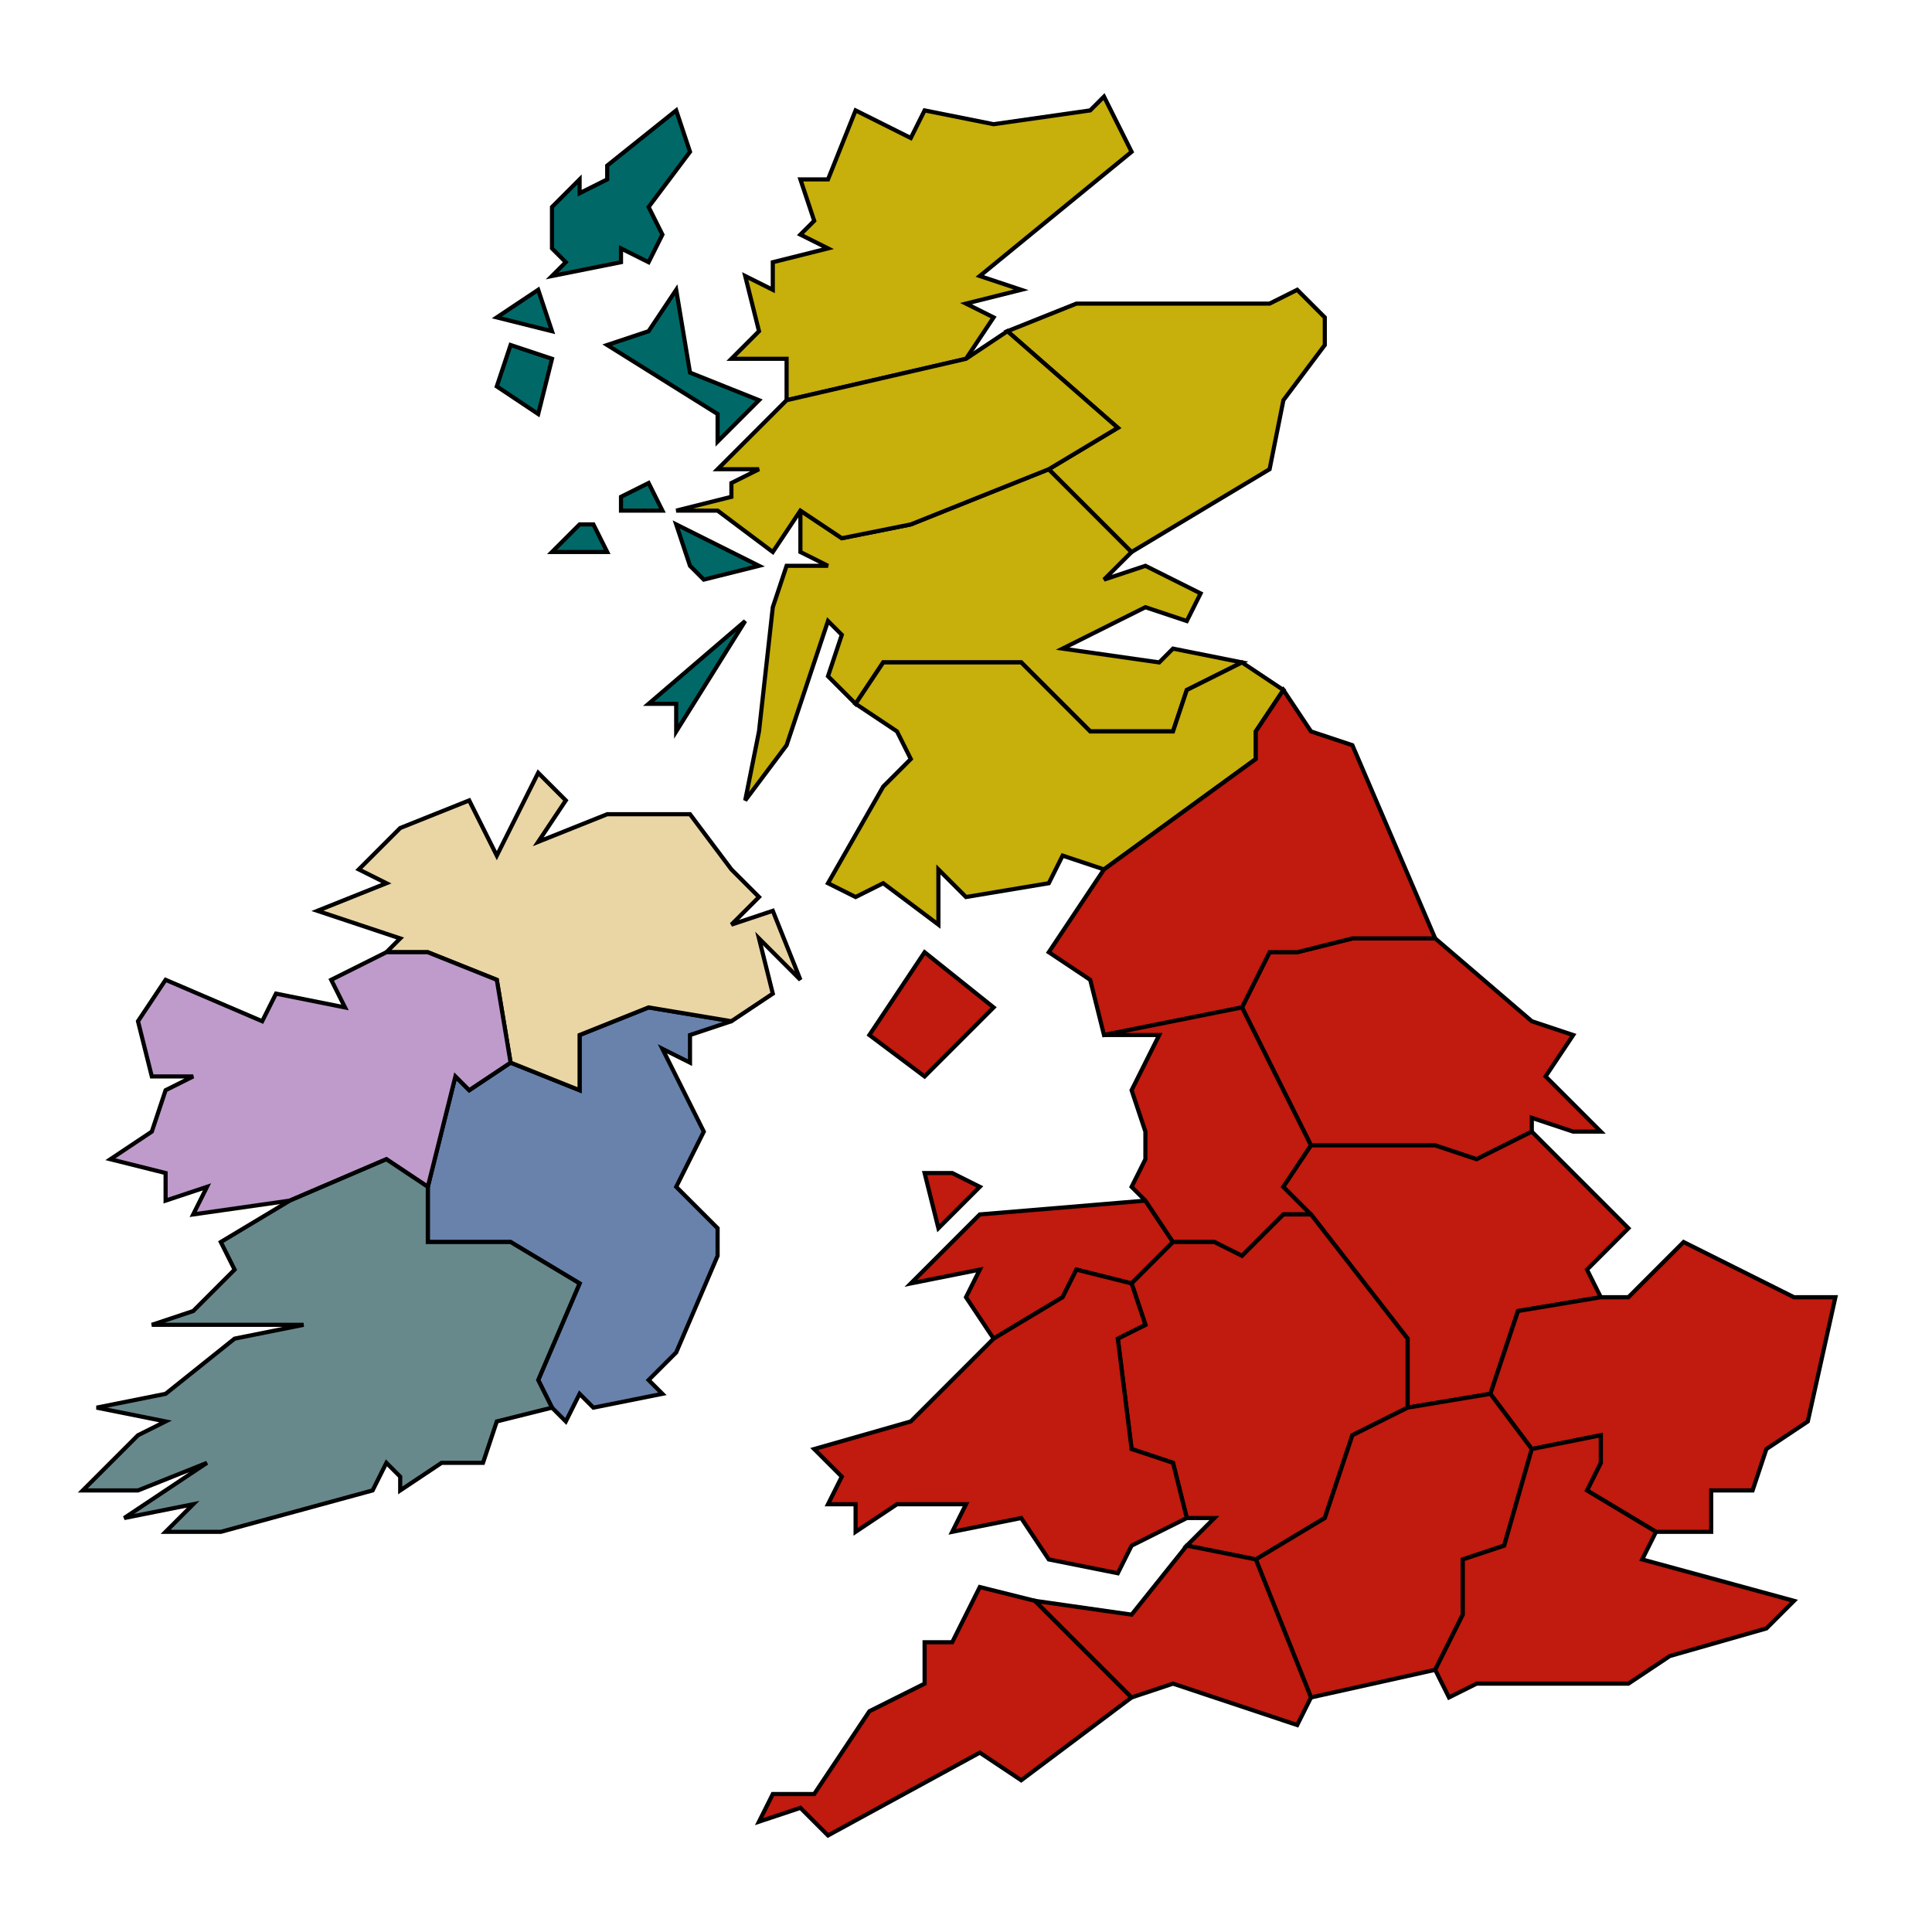
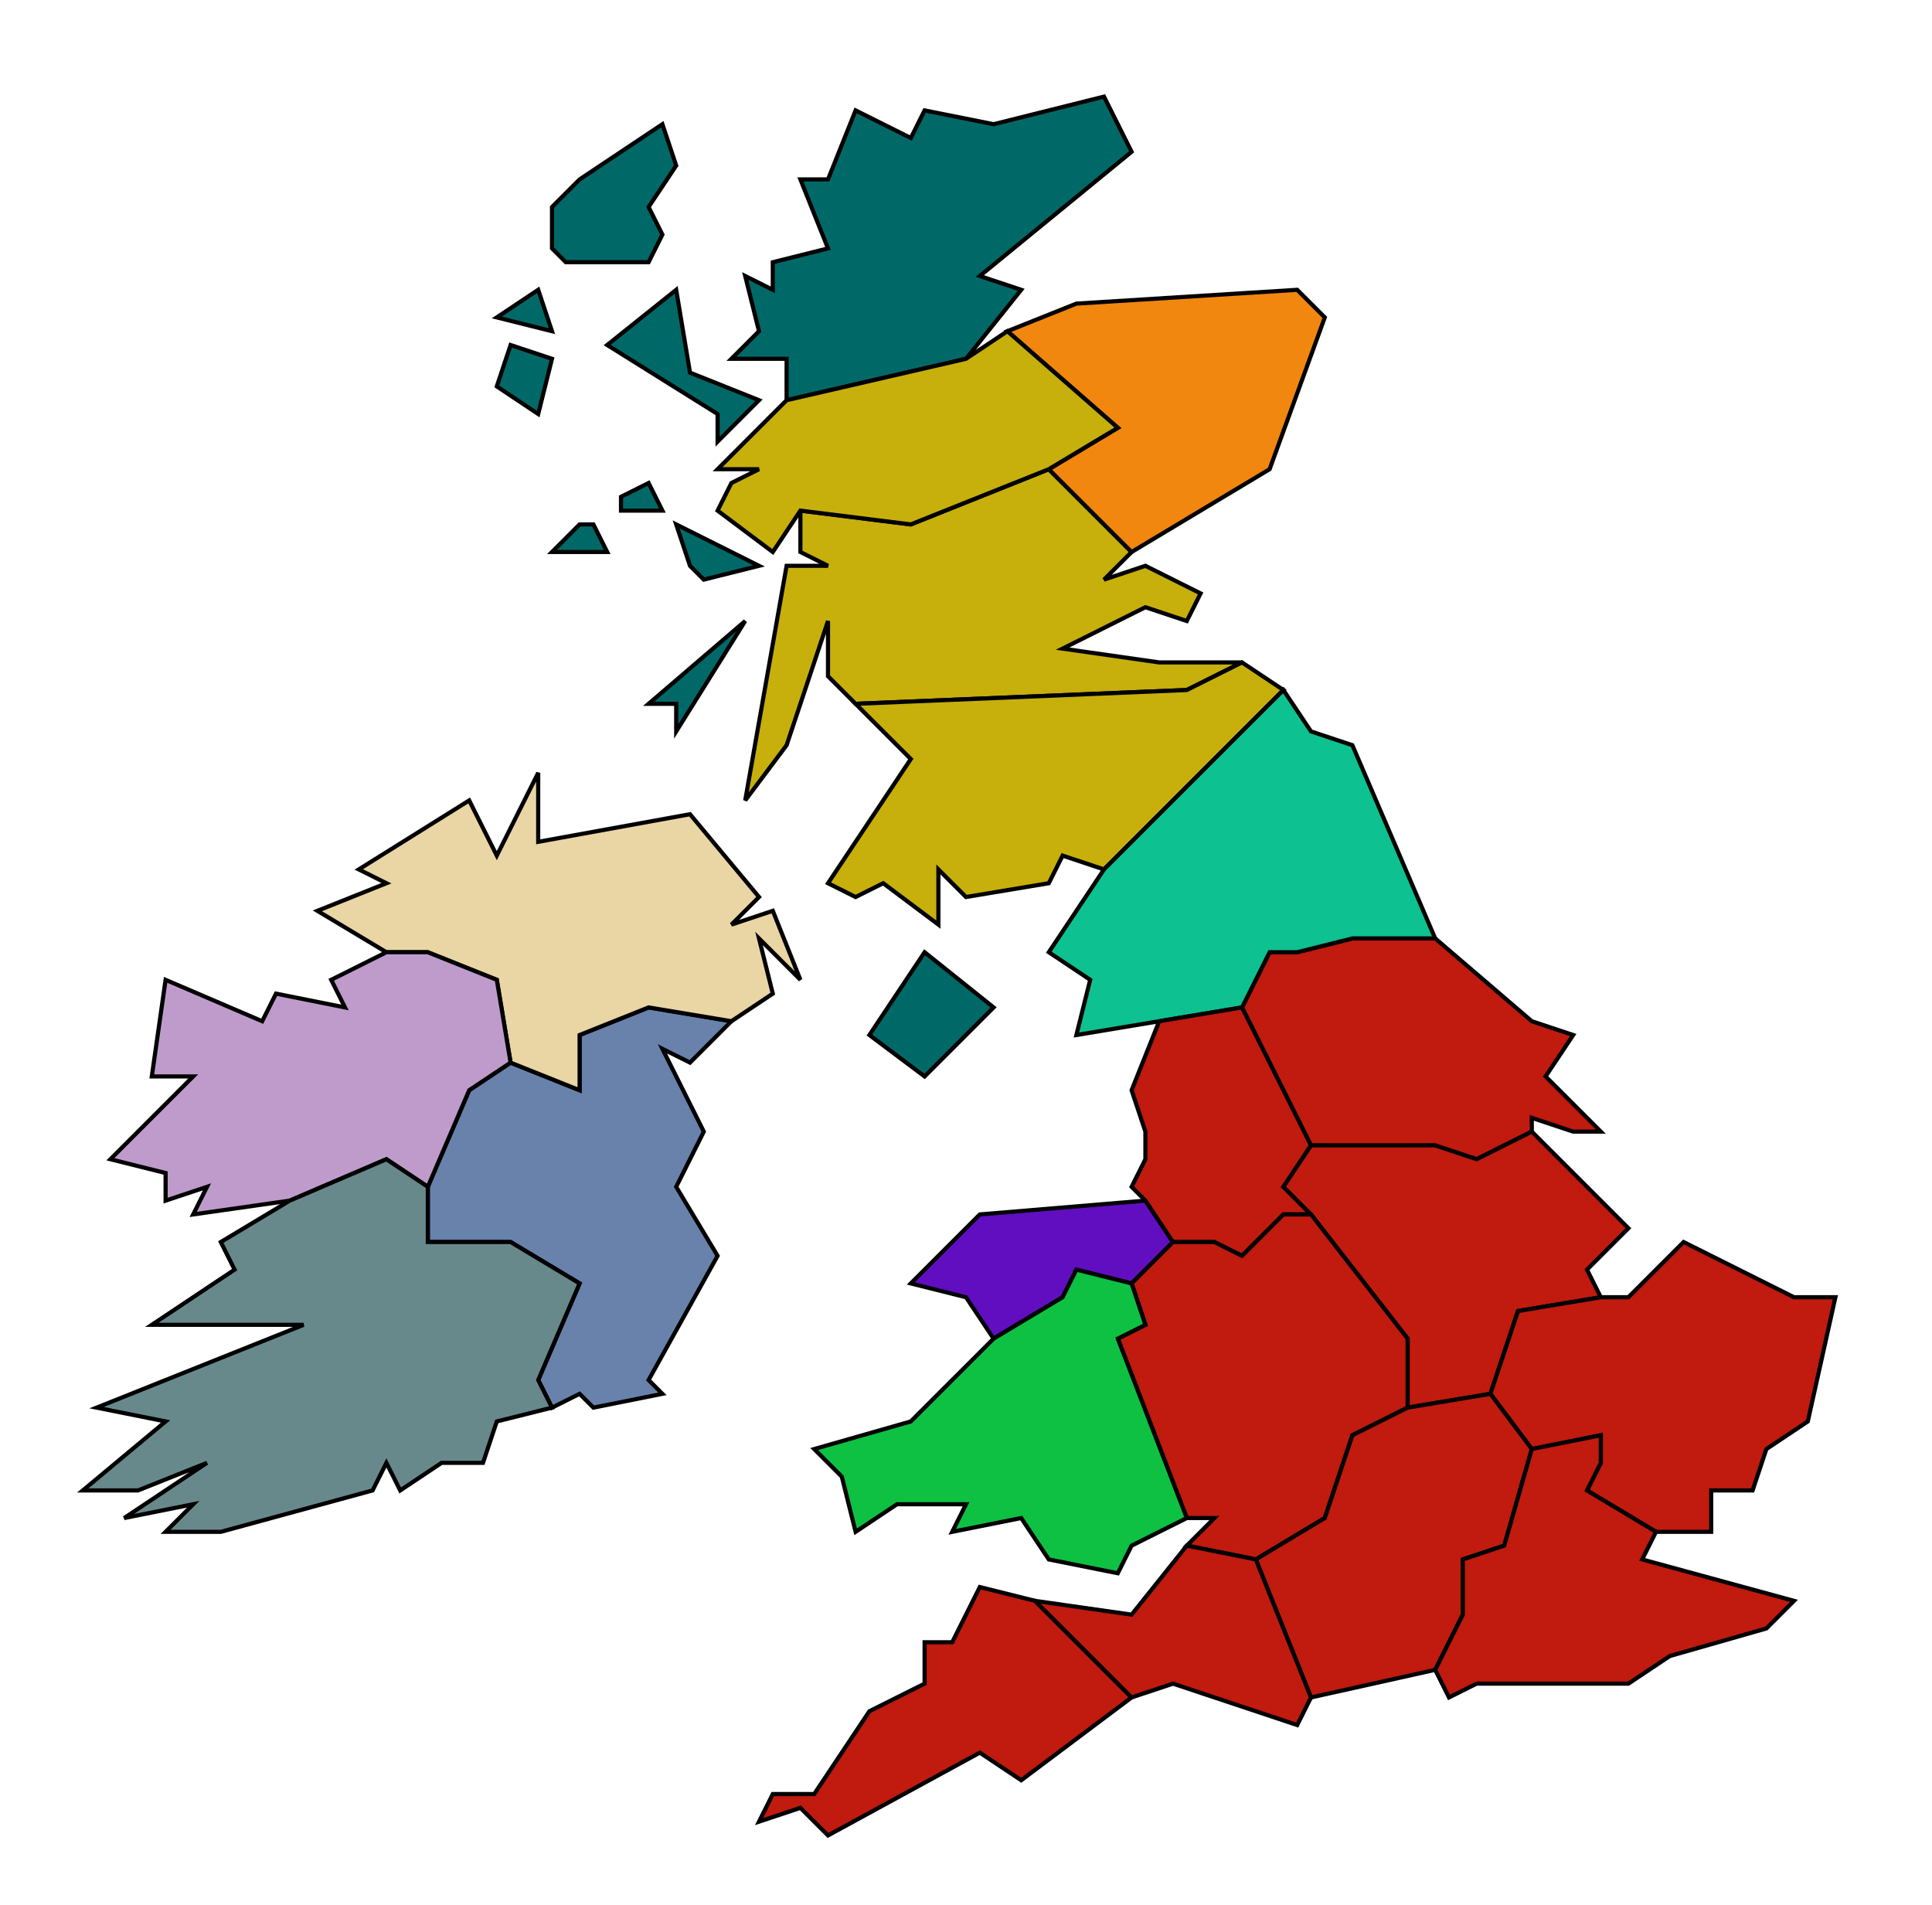
<svg xmlns="http://www.w3.org/2000/svg" id="svg1755" version="1.1" viewBox="0 0 140 138" height="138" width="140">
  <defs id="defs1749" />
  <g id="layer1">
-     <path style="opacity:1;fill:#c11a0e;stroke:#000000;stroke-width:0.3;stroke-miterlimit:4;stroke-dasharray:none" d="m 69,85 h -2 l 1,4 3,-3 z m 14,2 -12,1 -5,5 5,-1 -1,2 2,3 5,-3 1,-2 4,1 3,-3 z" id="242">
+     <path style="opacity:1;fill:#610ec1;fill-opacity:1;stroke:#000000;stroke-width:0.3;stroke-miterlimit:4;stroke-dasharray:none" d="m 83,87 -12,1 -5,5 4,1 2,3 5,-3 1,-2 4,1 3,-3 z" id="242">
      </path>
-     <path style="opacity:1;fill:#6882ac;stroke:#000000;stroke-width:0.3;stroke-miterlimit:4;stroke-dasharray:none" d="m 47,73 -5,2 v 4 l -5,-2 -3,2 -1,-1 -2,8 v 4 h 6 l 5,3 -3,7 1,2 1,1 1,-2 1,1 5,-1 -1,-1 2,-2 3,-7 v -2 l -3,-3 2,-4 -3,-6 2,1 v -2 l 3,-1 z" id="4120">
+     <path style="opacity:1;fill:#6882ac;stroke:#000000;stroke-width:0.3;stroke-miterlimit:4;stroke-dasharray:none" d="m 47,73 -5,2 v 4 l -5,-2 -3,2 -3,7 v 4 h 6 l 5,3 -3,7 1,2 2,-1 1,1 5,-1 -1,-1 5,-9 -3,-5 2,-4 -3,-6 2,1 3,-3 z" id="4120">
      </path>
-     <path style="opacity:1;fill:#ead6a5;stroke:#000000;stroke-width:0.3;stroke-miterlimit:4;stroke-dasharray:none" d="m 39,56 -3,6 -2,-4 -5,2 -3,3 2,1 -5,2 6,2 -1,1 h 3 l 5,2 1,6 5,2 v -4 l 5,-2 6,1 3,-2 -1,-4 3,3 -2,-5 -3,1 2,-2 -2,-2 -3,-4 h -6 l -5,2 2,-3 z" id="4121">
+     <path style="opacity:1;fill:#ead6a5;stroke:#000000;stroke-width:0.3;stroke-miterlimit:4;stroke-dasharray:none" d="m 39,56 -3,6 -2,-4 -8,5 2,1 -5,2 5,3 h 3 l 5,2 1,6 5,2 v -4 l 5,-2 6,1 3,-2 -1,-4 3,3 -2,-5 -3,1 2,-2 -5,-6 -11,2 z" id="4121">
      </path>
-     <path style="opacity:1;fill:#c7af0c;stroke:#000000;stroke-width:0.3;stroke-miterlimit:4;stroke-dasharray:none" d="m 76,34 -10,4 -5,1 -3,-2 v 3 l 2,1 h -3 l -1,3 -1,9 -1,5 3,-4 3,-9 1,1 -1,3 2,2 2,-3 h 10 l 5,5 h 6 l 1,-3 4,-2 -5,-1 -1,1 -7,-1 6,-3 3,1 1,-2 -4,-2 -3,1 2,-2 z" id="248">
+     <path style="opacity:1;fill:#c7af0c;stroke:#000000;stroke-width:0.3;stroke-miterlimit:4;stroke-dasharray:none" d="m 76,34 -10,4 -8,-1 v 3 l 2,1 h -3 l -3,17 3,-4 3,-9 v 4 l 2,2 24,-1 4,-2 h -6 l -7,-1 6,-3 3,1 1,-2 -4,-2 -3,1 2,-2 z" id="248">
      </path>
    <path style="opacity:1;fill:#c11a0e;stroke:#000000;stroke-width:0.3;stroke-miterlimit:4;stroke-dasharray:none" d="m 94,69 h -2 l -2,4 5,10 h 9 l 3,1 4,-2 v -1 l 3,1 h 2 l -4,-4 2,-3 -3,-1 -7,-6 h -6 z" id="245">
      </path>
    <path style="opacity:1;fill:#c11a0e;stroke:#000000;stroke-width:0.3;stroke-miterlimit:4;stroke-dasharray:none" d="m 71,115 -2,4 h -2 v 3 l -4,2 -4,6 h -3 l -1,2 3,-1 2,2 11,-6 3,2 8,-6 -7,-7 z" id="4373">
      </path>
-     <path style="opacity:1;fill:#c7af0c;stroke:#000000;stroke-width:0.3;stroke-miterlimit:4;stroke-dasharray:none" d="m 60,13 2,-5 4,2 1,-2 5,1 7,-1 1,-1 2,4 -11,9 3,1 -4,1 2,1 -2,3 -13,3 v -3 h -4 l 2,-2 -1,-4 2,1 v -2 l 4,-1 -2,-1 1,-1 -1,-3 z" class="SCO city highlands" id="4110">
+     <path style="opacity:1;fill:#006968;stroke:#000000;stroke-width:0.3;stroke-miterlimit:4;stroke-dasharray:none;fill-opacity:1" d="m 60,13 2,-5 4,2 1,-2 5,1 8,-2 2,4 -11,9 3,1 -4,5 -13,3 v -3 h -4 l 2,-2 -1,-4 2,1 v -2 l 4,-1 -2,-5 z" class="SCO city highlands" id="4110">
      </path>
-     <path style="opacity:1;fill:#006968;stroke:#000000;stroke-width:0.3;stroke-miterlimit:4;stroke-dasharray:none" d="m 49,8 -5,4 v 1 l -2,1 v -1 l -2,2 v 3 l 1,1 -1,1 5,-1 v -1 l 2,1 1,-2 -1,-2 3,-4 z m 0,13 -2,3 -3,1 8,5 v 2 l 3,-3 -5,-2 z m -10,0 -3,2 4,1 z m -2,4 -1,3 3,2 1,-4 z m 10,10 -2,1 v 1 h 3 z m -4,3 h -1 l -2,2 h 4 z m 6,0 1,3 1,1 4,-1 z m -2,13 h 2 v 2 l 5,-8 z" id="253">
+     <path style="opacity:1;fill:#006968;stroke:#000000;stroke-width:0.3;stroke-miterlimit:4;stroke-dasharray:none" d="m 48,9 -6,4 -2,2 v 3 l 1,1 h 4 2 l 1,-2 -1,-2 2,-3 z m 1,12 -5,4 8,5 v 2 l 3,-3 -5,-2 z m -10,0 -3,2 4,1 z m -2,4 -1,3 3,2 1,-4 z m 10,10 -2,1 v 1 h 3 z m -4,3 h -1 l -2,2 h 4 z m 6,0 1,3 1,1 4,-1 z m -2,13 h 2 v 2 l 5,-8 z" id="253">
      </path>
-     <path id="251" class="SCO city hills" d="m 78,22 h 5 9 l 2,-1 2,2 v 2 l -3,4 -1,5 -10,6 -6,-6 5,-3 -8,-7 z" style="opacity:1;fill:#c7af0c;stroke:#000000;stroke-width:0.3;stroke-miterlimit:4;stroke-dasharray:none">
+     <path id="251" class="SCO city hills" d="m 78,22 16,-1 2,2 -4,11 -10,6 -6,-6 5,-3 -8,-7 z" style="opacity:1;fill:#f1870f;stroke:#000000;stroke-width:0.3;stroke-miterlimit:4;stroke-dasharray:none;fill-opacity:1">
      </path>
-     <path style="opacity:1;fill:#c7af0c;stroke:#000000;stroke-width:0.3;stroke-miterlimit:4;stroke-dasharray:none" d="m 73,24 8,7 -5,3 -10,4 -5,1 -3,-2 -2,3 -4,-3 h -3 l 4,-1 v -1 l 2,-1 h -3 l 5,-5 13,-3 z" class="SCO city highlands" id="252">
+     <path style="opacity:1;fill:#c7af0c;stroke:#000000;stroke-width:0.3;stroke-miterlimit:4;stroke-dasharray:none" d="m 73,24 8,7 -5,3 -10,4 -8,-1 -2,3 -4,-3 1,-2 2,-1 h -3 l 5,-5 13,-3 z" class="SCO city highlands" id="252">
      </path>
-     <path style="opacity:1;fill:#c7af0c;stroke:#000000;stroke-width:0.3;stroke-miterlimit:4;stroke-dasharray:none" d="m 64,48 -2,3 3,2 1,2 -2,2 -4,7 2,1 2,-1 4,3 v -4 l 2,2 6,-1 1,-2 3,1 11,-8 v -2 l 2,-3 -3,-2 -4,2 -1,3 h -6 l -5,-5 z" id="249">
+     <path style="opacity:1;fill:#c7af0c;stroke:#000000;stroke-width:0.3;stroke-miterlimit:4;stroke-dasharray:none" d="m 62,51 4,4 -6,9 2,1 2,-1 4,3 v -4 l 2,2 6,-1 1,-2 3,1 13,-13 -3,-2 -4,2 z" id="249">
      </path>
-     <path style="opacity:1;fill:#c11a0e;stroke:#000000;stroke-width:0.3;stroke-miterlimit:4;stroke-dasharray:none" d="m 93,50 -2,3 v 2 l -11,8 -4,6 3,2 1,4 10,-2 2,-4 h 2 l 4,-1 h 6 L 98,54 95,53 Z" id="246">
+     <path style="opacity:1;fill:#0ec190;stroke:#000000;stroke-width:0.3;stroke-miterlimit:4;stroke-dasharray:none;fill-opacity:1" d="m 93,50 -13,13 -4,6 3,2 -1,4 12,-2 2,-4 h 2 l 4,-1 h 6 L 98,54 95,53 Z" id="246">
      </path>
-     <path style="opacity:1;fill:#bf9bcb;stroke:#000000;stroke-width:0.3;stroke-miterlimit:4;stroke-dasharray:none" d="m 31,69 h -3 l -4,2 1,2 -5,-1 -1,2 -7,-3 -2,3 1,4 h 3 l -2,1 -1,3 -3,2 4,1 v 2 l 3,-1 -1,2 7,-1 7,-3 3,2 2,-8 1,1 3,-2 -1,-6 z" id="4119">
+     <path style="opacity:1;fill:#bf9bcb;stroke:#000000;stroke-width:0.3;stroke-miterlimit:4;stroke-dasharray:none" d="m 31,69 h -3 l -4,2 1,2 -5,-1 -1,2 -7,-3 -1,7 h 3 l -6,6 4,1 v 2 l 3,-1 -1,2 7,-1 7,-3 3,2 3,-7 3,-2 -1,-6 z" id="4119">
      </path>
-     <path id="4365" class="ENG city coastline" d="m 72,73 -5,5 -4,-3 4,-6 z" style="opacity:1;fill:#c11a0e;stroke:#000000;stroke-width:0.3;stroke-miterlimit:4;stroke-dasharray:none">
+     <path id="4365" class="ENG city coastline" d="m 72,73 -5,5 -4,-3 4,-6 z" style="opacity:1;fill:#006968;stroke:#000000;stroke-width:0.3;stroke-miterlimit:4;stroke-dasharray:none;fill-opacity:1">
      </path>
-     <path style="opacity:1;fill:#c11a0e;stroke:#000000;stroke-width:0.3;stroke-miterlimit:4;stroke-dasharray:none" d="m 80,75 h 4 l -2,4 1,3 v 2 l -1,2 1,1 2,3 h 3 l 2,1 3,-3 h 2 l -2,-2 2,-3 -5,-10 z" id="244">
+     <path style="opacity:1;fill:#c11a0e;stroke:#000000;stroke-width:0.3;stroke-miterlimit:4;stroke-dasharray:none" d="m 84,74 -2,5 1,3 v 2 l -1,2 1,1 2,3 h 3 l 2,1 3,-3 h 2 l -2,-2 2,-3 -5,-10 z" id="244">
      </path>
    <path style="opacity:1;fill:#c11a0e;stroke:#000000;stroke-width:0.3;stroke-miterlimit:4;stroke-dasharray:none" d="m 111,82 -4,2 -3,-1 h -9 l -2,3 2,2 7,9 v 5 l 6,-1 2,-6 6,-1 -1,-2 3,-3 z" id="243">
      </path>
-     <path style="opacity:1;fill:#68898c;stroke:#000000;stroke-width:0.3;stroke-miterlimit:4;stroke-dasharray:none" d="m 21,87 -5,3 1,2 -3,3 -3,1 h 11 l -5,1 -5,4 -5,1 5,1 -2,1 -4,4 h 4 l 5,-2 -6,4 5,-1 -2,2 h 4 l 11,-3 1,-2 1,1 v 1 l 3,-2 h 3 l 1,-3 4,-1 -1,-2 3,-7 -5,-3 h -6 v -4 l -3,-2 z" id="375">
+     <path style="opacity:1;fill:#68898c;stroke:#000000;stroke-width:0.3;stroke-miterlimit:4;stroke-dasharray:none" d="m 21,87 -5,3 1,2 -6,4 h 11 l -15,6 5,1 -6,5 h 4 l 5,-2 -6,4 5,-1 -2,2 h 4 l 11,-3 1,-2 1,2 3,-2 h 3 l 1,-3 4,-1 -1,-2 3,-7 -5,-3 h -6 v -4 l -3,-2 z" id="375">
      </path>
-     <path style="opacity:1;fill:#c11a0e;stroke:#000000;stroke-width:0.3;stroke-miterlimit:4;stroke-dasharray:none" d="m 90,91 -2,-1 h -3 l -3,3 1,3 -2,1 1,8 3,1 1,4 h 2 l -2,2 5,1 5,-3 2,-6 4,-2 v -5 l -7,-9 h -2 z" id="4372">
+     <path style="opacity:1;fill:#c11a0e;stroke:#000000;stroke-width:0.3;stroke-miterlimit:4;stroke-dasharray:none" d="m 90,91 -2,-1 h -3 l -3,3 1,3 -2,1 5,13 h 2 l -2,2 5,1 5,-3 2,-6 4,-2 v -5 l -7,-9 h -2 z" id="4372">
      </path>
    <path style="opacity:1;fill:#c11a0e;stroke:#000000;stroke-width:0.3;stroke-miterlimit:4;stroke-dasharray:none" d="m 118,94 h -2 l -6,1 -2,6 3,4 5,-1 v 2 l -1,2 5,3 h 4 v -3 h 3 l 1,-3 3,-2 2,-9 h -3 l -8,-4 z" id="1860">
      </path>
-     <path style="opacity:1;fill:#c11a0e;stroke:#000000;stroke-width:0.3;stroke-miterlimit:4;stroke-dasharray:none" d="m 77,94 -5,3 -6,6 -7,2 2,2 -1,2 h 2 v 2 l 3,-2 h 5 l -1,2 5,-1 2,3 5,1 1,-2 4,-2 -1,-4 -3,-1 -1,-8 2,-1 -1,-3 -4,-1 z" id="4366">
+     <path style="opacity:1;fill:#0ec143;fill-opacity:1;stroke:#000000;stroke-width:0.3;stroke-miterlimit:4;stroke-dasharray:none" d="m 77,94 -5,3 -6,6 -7,2 2,2 1,4 3,-2 h 5 l -1,2 5,-1 2,3 5,1 1,-2 4,-2 -5,-13 2,-1 -1,-3 -4,-1 z" id="4366">
      </path>
    <path style="opacity:1;fill:#c11a0e;stroke:#000000;stroke-width:0.3;stroke-miterlimit:4;stroke-dasharray:none" d="m 108,101 -6,1 -4,2 -2,6 -5,3 4,10 9,-2 2,-4 v -4 l 3,-1 2,-7 z" id="237">
      </path>
    <path style="opacity:1;fill:#c11a0e;stroke:#000000;stroke-width:0.3;stroke-miterlimit:4;stroke-dasharray:none" d="m 111,105 -2,7 -3,1 v 4 l -2,4 1,2 2,-1 h 11 l 3,-2 7,-2 2,-2 -11,-3 1,-2 -5,-3 1,-2 v -2 z" id="236">
      </path>
    <path style="opacity:1;fill:#c11a0e;stroke:#000000;stroke-width:0.3;stroke-miterlimit:4;stroke-dasharray:none" d="m 86,112 -4,5 -7,-1 7,7 3,-1 9,3 1,-2 -4,-10 z" id="4130">
      </path>
  </g>
</svg>
